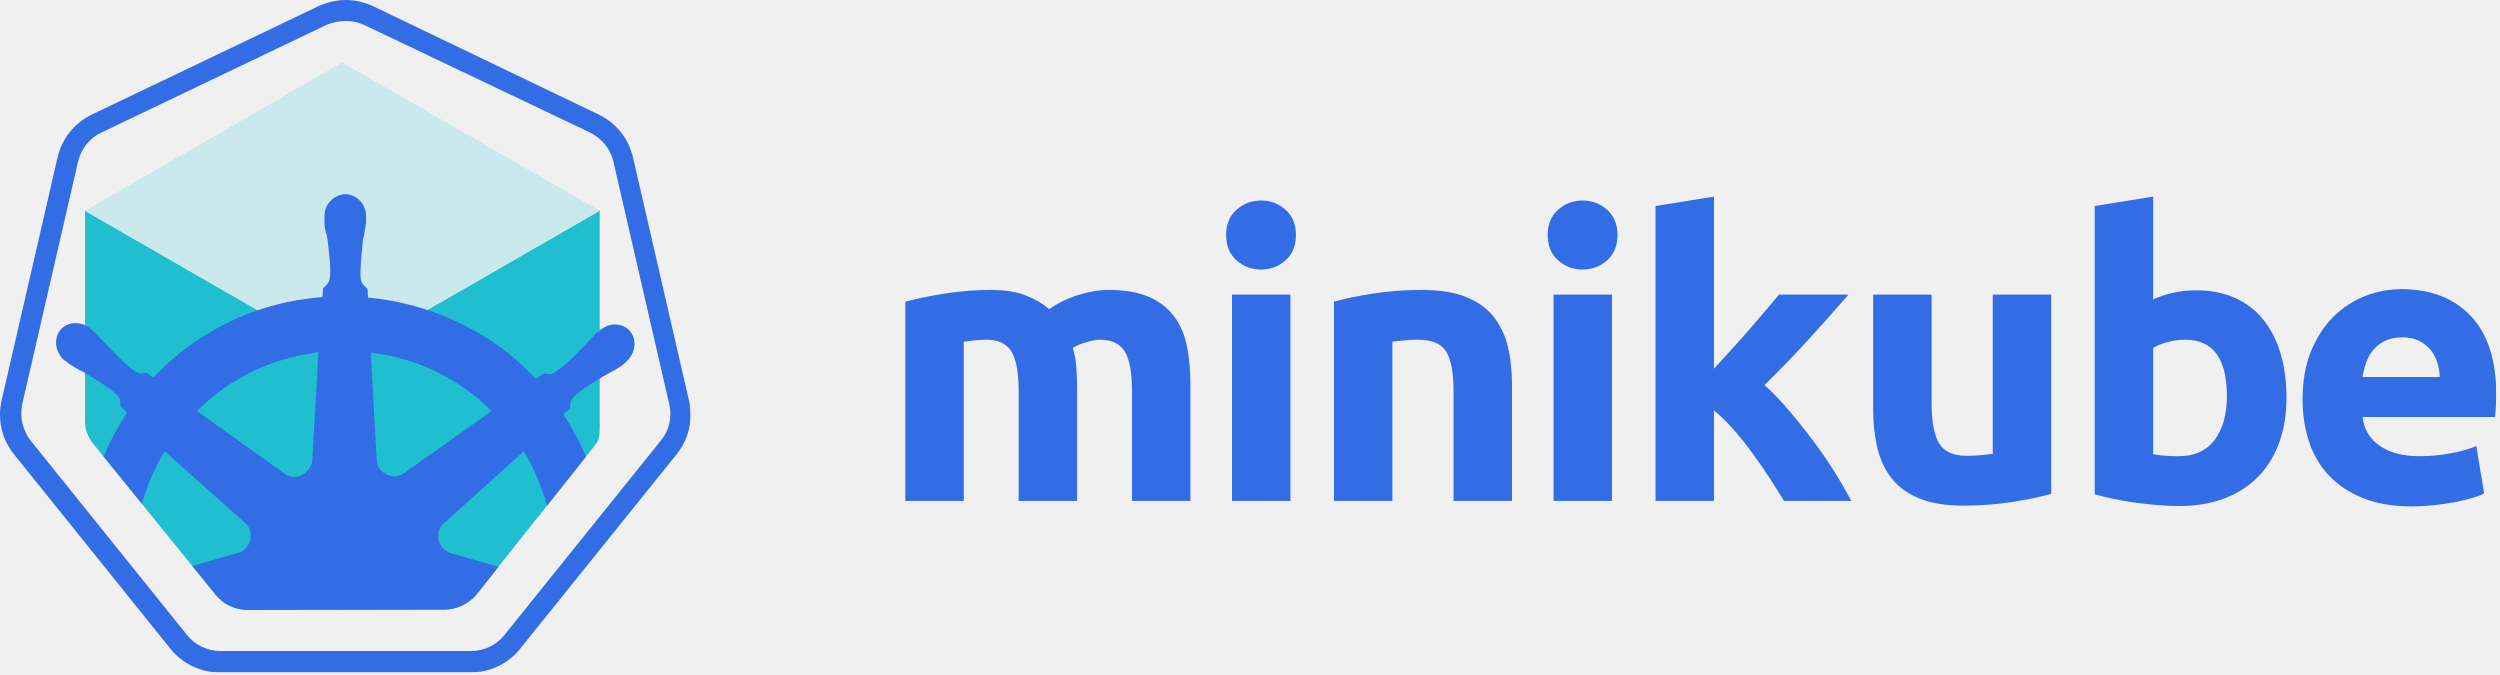
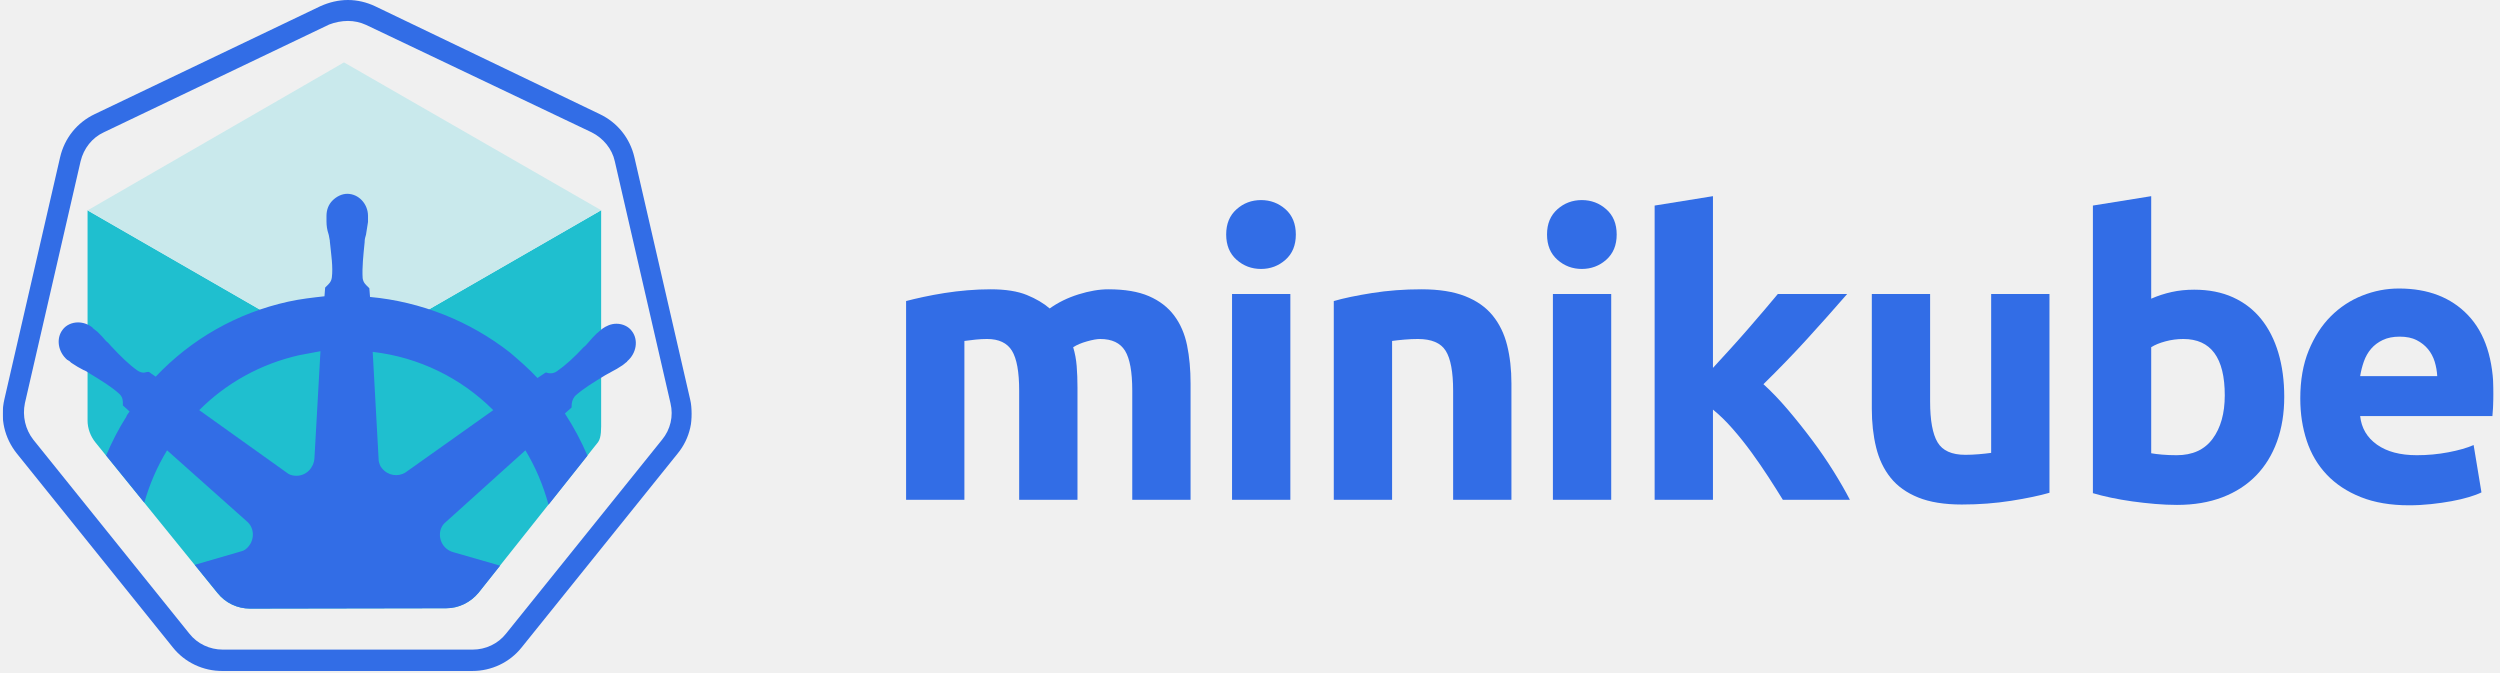
- <svg xmlns="http://www.w3.org/2000/svg" xmlns:xlink="http://www.w3.org/1999/xlink" width="612px" height="165px" viewBox="0 0 612 165" version="1.1">
+ <svg xmlns="http://www.w3.org/2000/svg" xmlns:xlink="http://www.w3.org/1999/xlink" width="368px" height="99px" viewBox="0 0 612 165" version="1.1">
  <defs>
    <polygon id="path-1" points="169.05 0 0 0 0 164.616 169.05 164.616" />
    <polygon id="path-3" points="0 164.616 611.093 164.616 611.093 0 0 0" />
  </defs>
  <g id="Page-1" stroke="none" stroke-width="1" fill="none" fill-rule="evenodd">
    <g id="logo">
      <g id="outline">
        <mask id="mask-2" fill="white">
          <use xlink:href="#path-1" />
        </mask>
        <g id="Clip-2" />
        <path d="M84.689,-0 L84.689,-0 C82.394,-0 80.098,0.547 77.912,1.53 L22.603,27.983 C18.23,30.059 15.17,33.885 14.077,38.585 L0.413,97.939 C-0.68,102.639 0.413,107.449 3.474,111.275 L41.731,158.823 C44.683,162.54 49.164,164.616 53.864,164.616 L115.186,164.616 C119.886,164.616 124.367,162.54 127.319,158.823 L165.576,111.275 C168.637,107.558 169.73,102.639 168.637,97.939 L154.973,38.585 C153.88,33.885 150.82,30.059 146.447,27.983 L91.357,1.53 C89.28,0.547 86.984,-0 84.689,-0 M84.689,5.137 C86.219,5.137 87.75,5.465 89.171,6.121 L144.48,32.464 C147.322,33.885 149.508,36.509 150.164,39.569 L163.827,98.923 C164.592,102.093 163.827,105.372 161.75,107.886 L123.493,155.435 C121.525,157.949 118.465,159.37 115.295,159.37 L53.974,159.37 C50.804,159.37 47.743,157.949 45.776,155.435 L7.518,107.886 C5.551,105.372 4.786,102.093 5.441,98.923 L19.105,39.569 C19.87,36.399 21.947,33.776 24.789,32.464 L80.098,6.012 C81.519,5.465 83.159,5.137 84.689,5.137" id="Fill-1" fill="#326DE6" mask="url(#mask-2)" />
      </g>
      <path d="M52.688,145.49 C54.648,147.952 57.59,149.311 60.66,149.311 L108.782,149.226 C111.853,149.226 114.763,147.782 116.725,145.405 L146.06,108.47 C146.907,107.317 146.814,105.056 146.814,103.151 L146.814,51.574 L83.784,87.865 L83.784,87.864 L20.814,51.608 L20.814,103.151 C20.814,105.087 21.497,106.975 22.756,108.555 L52.688,145.49 Z" id="Fill-4" fill="#1FBFCF" />
      <polygon id="Fill-6" fill="#C9E9EC" points="83.784 87.865 146.814 51.575 83.725 15.306 20.814 51.605" />
      <path d="M98.82,115.901 C97.013,117.052 94.548,116.724 93.069,114.915 C92.576,114.422 92.412,113.766 92.248,113.109 L90.769,86.326 C102.106,87.641 112.458,92.734 120.345,100.621 L98.82,115.901 Z M76.474,112.451 C76.309,114.751 74.502,116.724 72.037,116.724 C71.38,116.724 70.559,116.558 70.066,116.231 L48.212,100.621 C54.949,93.883 63.329,89.284 72.695,87.147 C74.502,86.819 76.145,86.49 77.953,86.162 L76.474,112.451 Z M137.926,101.442 L139.569,99.963 L139.569,99.635 C139.569,98.814 139.733,97.992 140.391,97.171 C142.362,95.362 144.827,93.883 147.784,92.076 C148.277,91.748 148.77,91.584 149.263,91.254 C150.249,90.763 151.071,90.269 152.057,89.612 C152.221,89.448 152.549,89.284 152.878,88.954 C153.042,88.79 153.207,88.79 153.207,88.626 C155.507,86.654 156,83.368 154.357,81.233 C153.535,80.082 152.057,79.424 150.578,79.424 C149.263,79.424 148.113,79.918 146.963,80.74 L146.634,81.067 C146.306,81.233 146.141,81.561 145.813,81.725 C144.991,82.546 144.334,83.204 143.677,84.025 C143.348,84.353 143.02,84.847 142.527,85.175 C140.226,87.641 138.09,89.612 135.954,91.091 C135.461,91.419 134.968,91.584 134.475,91.584 C134.147,91.584 133.818,91.584 133.489,91.419 L133.161,91.419 L131.189,92.734 C129.053,90.433 126.753,88.462 124.452,86.49 C114.594,78.767 102.599,74.002 90.112,72.853 L89.947,70.716 L89.619,70.388 C89.126,69.894 88.468,69.401 88.304,68.251 C88.14,65.623 88.468,62.664 88.797,59.379 L88.797,59.215 C88.797,58.721 88.961,58.065 89.126,57.572 C89.29,56.586 89.454,55.599 89.619,54.45 L89.619,53.464 L89.619,52.971 C89.619,50.014 87.318,47.548 84.525,47.548 C83.211,47.548 81.896,48.206 80.91,49.191 C79.924,50.178 79.431,51.492 79.431,52.971 L79.431,53.3 L79.431,54.285 C79.431,55.435 79.596,56.422 79.924,57.407 C80.089,57.9 80.089,58.392 80.253,59.05 L80.253,59.215 C80.582,62.501 81.074,65.459 80.746,68.088 C80.582,69.237 79.924,69.731 79.431,70.224 C79.267,70.388 79.267,70.388 79.103,70.552 L78.938,72.688 C75.981,73.016 73.023,73.346 70.066,74.002 C57.414,76.796 46.241,83.204 37.532,92.406 L35.889,91.254 L35.56,91.254 C35.232,91.254 34.903,91.419 34.575,91.419 C34.082,91.419 33.589,91.254 33.096,90.927 C30.96,89.448 28.824,87.311 26.523,84.847 C26.195,84.519 25.866,84.025 25.373,83.697 C24.716,82.876 24.059,82.218 23.237,81.397 C23.073,81.233 22.744,81.067 22.416,80.74 C22.251,80.575 22.087,80.575 22.087,80.41 C21.101,79.588 19.787,79.096 18.472,79.096 C16.993,79.096 15.515,79.754 14.693,80.903 C13.05,83.04 13.543,86.326 15.843,88.297 C16.008,88.297 16.008,88.462 16.172,88.462 C16.5,88.626 16.665,88.954 16.993,89.118 C17.979,89.776 18.801,90.269 19.787,90.763 C20.28,90.927 20.773,91.254 21.265,91.584 C24.223,93.391 26.688,94.87 28.659,96.677 C29.481,97.499 29.481,98.32 29.481,99.141 L29.481,99.471 L31.124,100.95 C30.795,101.442 30.467,101.77 30.303,102.263 C28.376,105.308 26.74,108.484 25.375,111.749 L34.742,123.308 C36.009,118.835 37.864,114.513 40.325,110.48 L59.878,127.897 C61.686,129.375 61.85,132.168 60.371,133.976 C59.878,134.632 59.221,135.125 58.4,135.291 L47.109,138.569 L52.719,145.489 C54.68,147.952 57.62,149.31 60.691,149.31 L108.814,149.226 C111.884,149.226 114.794,147.782 116.756,145.405 L122.023,138.773 L110.486,135.454 C108.186,134.798 106.871,132.496 107.364,130.196 C107.528,129.54 107.857,128.882 108.35,128.389 L128.232,110.48 C130.652,114.466 132.577,118.948 133.903,123.816 L143.457,111.787 C141.915,108.189 140.065,104.733 137.926,101.442 L137.926,101.442 Z" id="Fill-8" fill="#326DE6" />
      <path d="M249.371,95.838 C249.371,91.231 248.778,87.966 247.596,86.046 C246.41,84.126 244.379,83.166 241.499,83.166 C240.602,83.166 239.675,83.214 238.715,83.311 C237.755,83.406 236.827,83.519 235.932,83.647 L235.932,122.622 L221.627,122.622 L221.627,73.855 C222.842,73.534 224.267,73.198 225.899,72.846 C227.531,72.495 229.259,72.174 231.083,71.886 C232.907,71.598 234.779,71.375 236.699,71.214 C238.619,71.055 240.506,70.974 242.363,70.974 C246.011,70.974 248.971,71.44 251.243,72.366 C253.515,73.295 255.386,74.399 256.859,75.678 C258.906,74.207 261.259,73.055 263.915,72.222 C266.57,71.391 269.018,70.974 271.259,70.974 C275.291,70.974 278.603,71.535 281.195,72.654 C283.787,73.775 285.851,75.359 287.388,77.406 C288.923,79.455 289.979,81.887 290.556,84.702 C291.131,87.52 291.419,90.654 291.419,94.11 L291.419,122.622 L277.115,122.622 L277.115,95.838 C277.115,91.231 276.522,87.966 275.339,86.046 C274.154,84.126 272.123,83.166 269.243,83.166 C268.476,83.166 267.402,83.359 266.027,83.742 C264.65,84.126 263.515,84.607 262.619,85.182 C263.066,86.655 263.354,88.206 263.483,89.838 C263.61,91.47 263.675,93.215 263.675,95.07 L263.675,122.622 L249.371,122.622 L249.371,95.838 Z" id="Fill-10" fill="#326DE6" />
      <mask id="mask-4" fill="white">
        <use xlink:href="#path-3" />
      </mask>
      <g id="Clip-13" />
      <path d="M301.595,122.622 L315.9,122.622 L315.9,72.126 L301.595,72.126 L301.595,122.622 Z M317.243,57.534 C317.243,60.159 316.394,62.223 314.7,63.726 C313.003,65.231 311.003,65.983 308.7,65.983 C306.395,65.983 304.394,65.231 302.7,63.726 C301.003,62.223 300.156,60.159 300.156,57.534 C300.156,54.91 301.003,52.847 302.7,51.342 C304.394,49.839 306.395,49.086 308.7,49.086 C311.003,49.086 313.003,49.839 314.7,51.342 C316.394,52.847 317.243,54.91 317.243,57.534 L317.243,57.534 Z" id="Fill-12" fill="#326DE6" mask="url(#mask-4)" />
      <path d="M326.554,73.855 C328.986,73.151 332.122,72.496 335.962,71.886 C339.802,71.279 343.834,70.974 348.058,70.974 C352.345,70.974 355.913,71.536 358.762,72.655 C361.61,73.775 363.866,75.359 365.531,77.407 C367.194,79.456 368.377,81.887 369.082,84.703 C369.785,87.52 370.138,90.655 370.138,94.111 L370.138,122.623 L355.834,122.623 L355.834,95.838 C355.834,91.231 355.225,87.966 354.01,86.046 C352.794,84.126 350.521,83.167 347.195,83.167 C346.17,83.167 345.082,83.214 343.93,83.311 C342.779,83.407 341.754,83.519 340.859,83.647 L340.859,122.623 L326.554,122.623 L326.554,73.855 Z" id="Fill-14" fill="#326DE6" mask="url(#mask-4)" />
      <path d="M380.313,122.622 L394.618,122.622 L394.618,72.126 L380.313,72.126 L380.313,122.622 Z M395.961,57.534 C395.961,60.159 395.112,62.223 393.417,63.726 C391.721,65.231 389.721,65.983 387.417,65.983 C385.113,65.983 383.112,65.231 381.417,63.726 C379.721,62.223 378.873,60.159 378.873,57.534 C378.873,54.91 379.721,52.847 381.417,51.342 C383.112,49.839 385.113,49.086 387.417,49.086 C389.721,49.086 391.721,49.839 393.417,51.342 C395.112,52.847 395.961,54.91 395.961,57.534 L395.961,57.534 Z" id="Fill-15" fill="#326DE6" mask="url(#mask-4)" />
      <path d="M419.577,90.26 C420.983,88.733 422.437,87.143 423.94,85.489 C425.44,83.834 426.896,82.196 428.303,80.572 C429.711,78.949 431.036,77.407 432.283,75.944 C433.529,74.482 434.599,73.209 435.495,72.126 L452.505,72.126 C449.111,76.024 445.8,79.743 442.567,83.286 C439.336,86.831 435.8,90.487 431.961,94.254 C433.88,95.986 435.863,98.054 437.913,100.457 C439.959,102.862 441.943,105.345 443.863,107.91 C445.784,110.475 447.543,113.038 449.144,115.603 C450.743,118.167 452.087,120.507 453.176,122.622 L436.728,122.622 C435.705,120.954 434.541,119.111 433.231,117.089 C431.921,115.069 430.533,113.048 429.062,111.028 C427.592,109.007 426.045,107.066 424.416,105.206 C422.786,103.346 421.173,101.774 419.577,100.489 L419.577,122.622 L405.272,122.622 L405.272,50.43 L419.577,48.126 L419.577,90.26 Z" id="Fill-16" fill="#326DE6" mask="url(#mask-4)" />
      <path d="M502.135,120.895 C499.701,121.599 496.567,122.255 492.727,122.863 C488.887,123.47 484.855,123.775 480.631,123.775 C476.342,123.775 472.774,123.199 469.927,122.046 C467.078,120.895 464.822,119.279 463.158,117.199 C461.493,115.12 460.31,112.638 459.607,109.758 C458.902,106.878 458.551,103.71 458.551,100.254 L458.551,72.126 L472.855,72.126 L472.855,98.527 C472.855,103.134 473.462,106.463 474.679,108.51 C475.894,110.559 478.166,111.582 481.494,111.582 C482.518,111.582 483.607,111.535 484.759,111.439 C485.91,111.342 486.934,111.232 487.83,111.103 L487.83,72.126 L502.135,72.126 L502.135,120.895 Z" id="Fill-17" fill="#326DE6" mask="url(#mask-4)" />
      <path d="M545.143,96.99 C545.143,87.775 541.749,83.166 534.967,83.166 C533.494,83.166 532.039,83.359 530.599,83.743 C529.159,84.126 527.991,84.606 527.095,85.181 L527.095,111.198 C527.798,111.328 528.694,111.439 529.783,111.534 C530.871,111.63 532.054,111.678 533.334,111.678 C537.238,111.678 540.182,110.335 542.166,107.647 C544.15,104.959 545.143,101.406 545.143,96.99 M559.735,97.374 C559.735,101.406 559.142,105.053 557.958,108.319 C556.774,111.582 555.062,114.367 552.823,116.671 C550.581,118.974 547.831,120.751 544.567,121.999 C541.303,123.246 537.59,123.871 533.431,123.871 C531.703,123.871 529.894,123.79 528.006,123.63 C526.119,123.471 524.263,123.261 522.439,123.007 C520.615,122.751 518.871,122.447 517.206,122.094 C515.541,121.743 514.07,121.374 512.79,120.99 L512.79,50.429 L527.095,48.127 L527.095,73.278 C528.694,72.575 530.359,72.031 532.086,71.647 C533.815,71.261 535.67,71.07 537.655,71.07 C541.239,71.07 544.407,71.695 547.159,72.942 C549.91,74.191 552.213,75.966 554.071,78.27 C555.926,80.575 557.334,83.344 558.294,86.575 C559.254,89.806 559.735,93.406 559.735,97.374" id="Fill-18" fill="#326DE6" mask="url(#mask-4)" />
      <path d="M597.269,92.286 C597.205,91.071 596.997,89.886 596.645,88.734 C596.292,87.582 595.748,86.558 595.013,85.662 C594.277,84.766 593.348,84.03 592.229,83.454 C591.109,82.878 589.716,82.59 588.053,82.59 C586.453,82.59 585.077,82.863 583.925,83.406 C582.773,83.95 581.813,84.671 581.045,85.566 C580.277,86.463 579.685,87.503 579.269,88.686 C578.852,89.871 578.549,91.071 578.357,92.286 L597.269,92.286 Z M563.669,97.758 C563.669,93.279 564.356,89.358 565.733,85.998 C567.109,82.638 568.916,79.839 571.157,77.598 C573.397,75.358 575.972,73.662 578.885,72.51 C581.796,71.358 584.79,70.782 587.861,70.782 C595.028,70.782 600.692,72.974 604.853,77.358 C609.012,81.742 611.093,88.191 611.093,96.702 C611.093,97.534 611.06,98.446 610.998,99.438 C610.933,100.431 610.868,101.31 610.805,102.078 L578.357,102.078 C578.676,105.022 580.052,107.358 582.485,109.086 C584.916,110.814 588.18,111.678 592.277,111.678 C594.901,111.678 597.476,111.438 600.005,110.958 C602.533,110.478 604.596,109.887 606.197,109.182 L608.117,120.798 C607.349,121.182 606.325,121.566 605.045,121.95 C603.764,122.334 602.34,122.67 600.773,122.958 C599.205,123.246 597.524,123.486 595.733,123.678 C593.941,123.87 592.148,123.966 590.357,123.966 C585.812,123.966 581.861,123.294 578.501,121.95 C575.141,120.606 572.357,118.766 570.149,116.43 C567.941,114.095 566.309,111.327 565.253,108.126 C564.197,104.927 563.669,101.471 563.669,97.758 L563.669,97.758 Z" id="Fill-19" fill="#326DE6" mask="url(#mask-4)" />
    </g>
  </g>
</svg>
